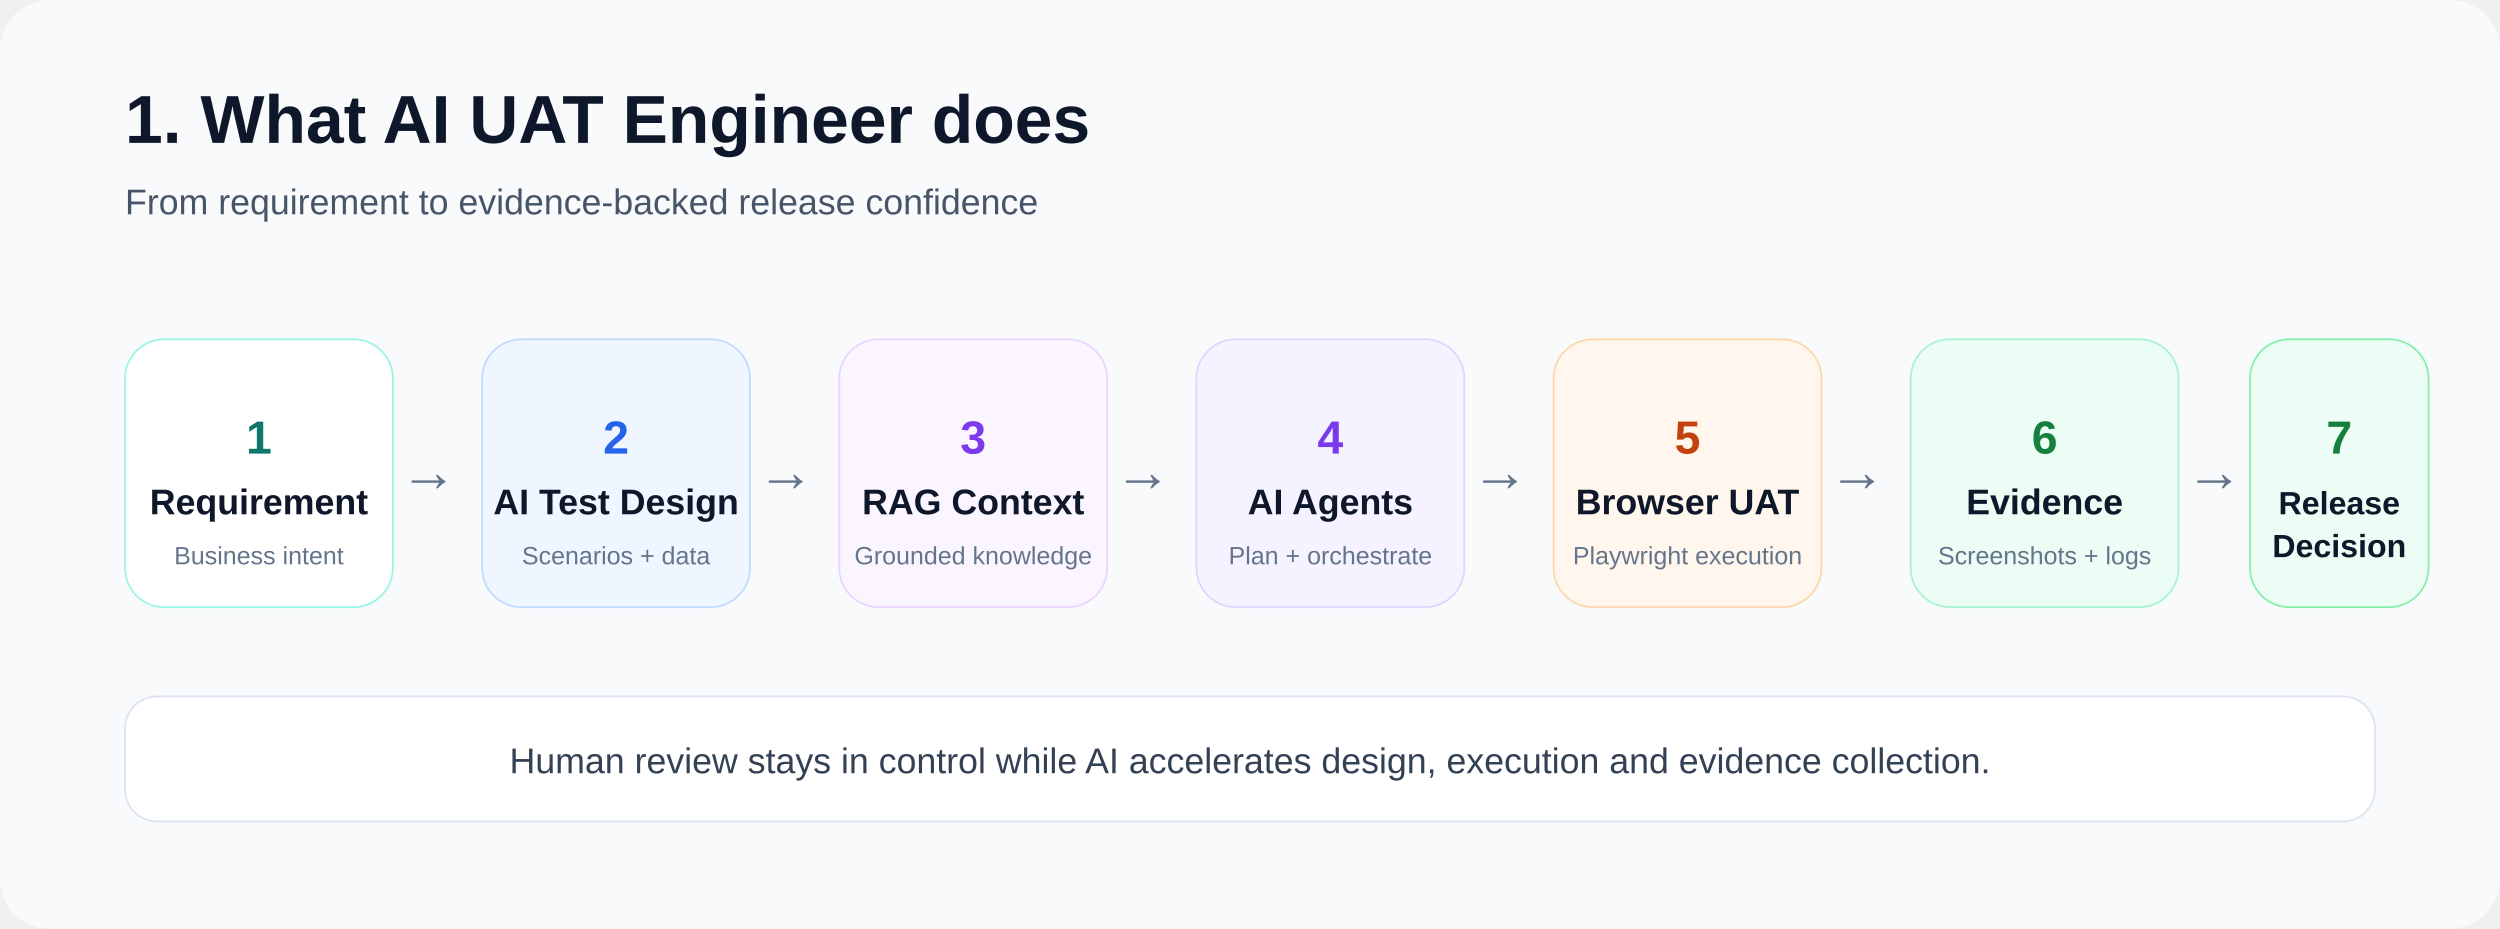
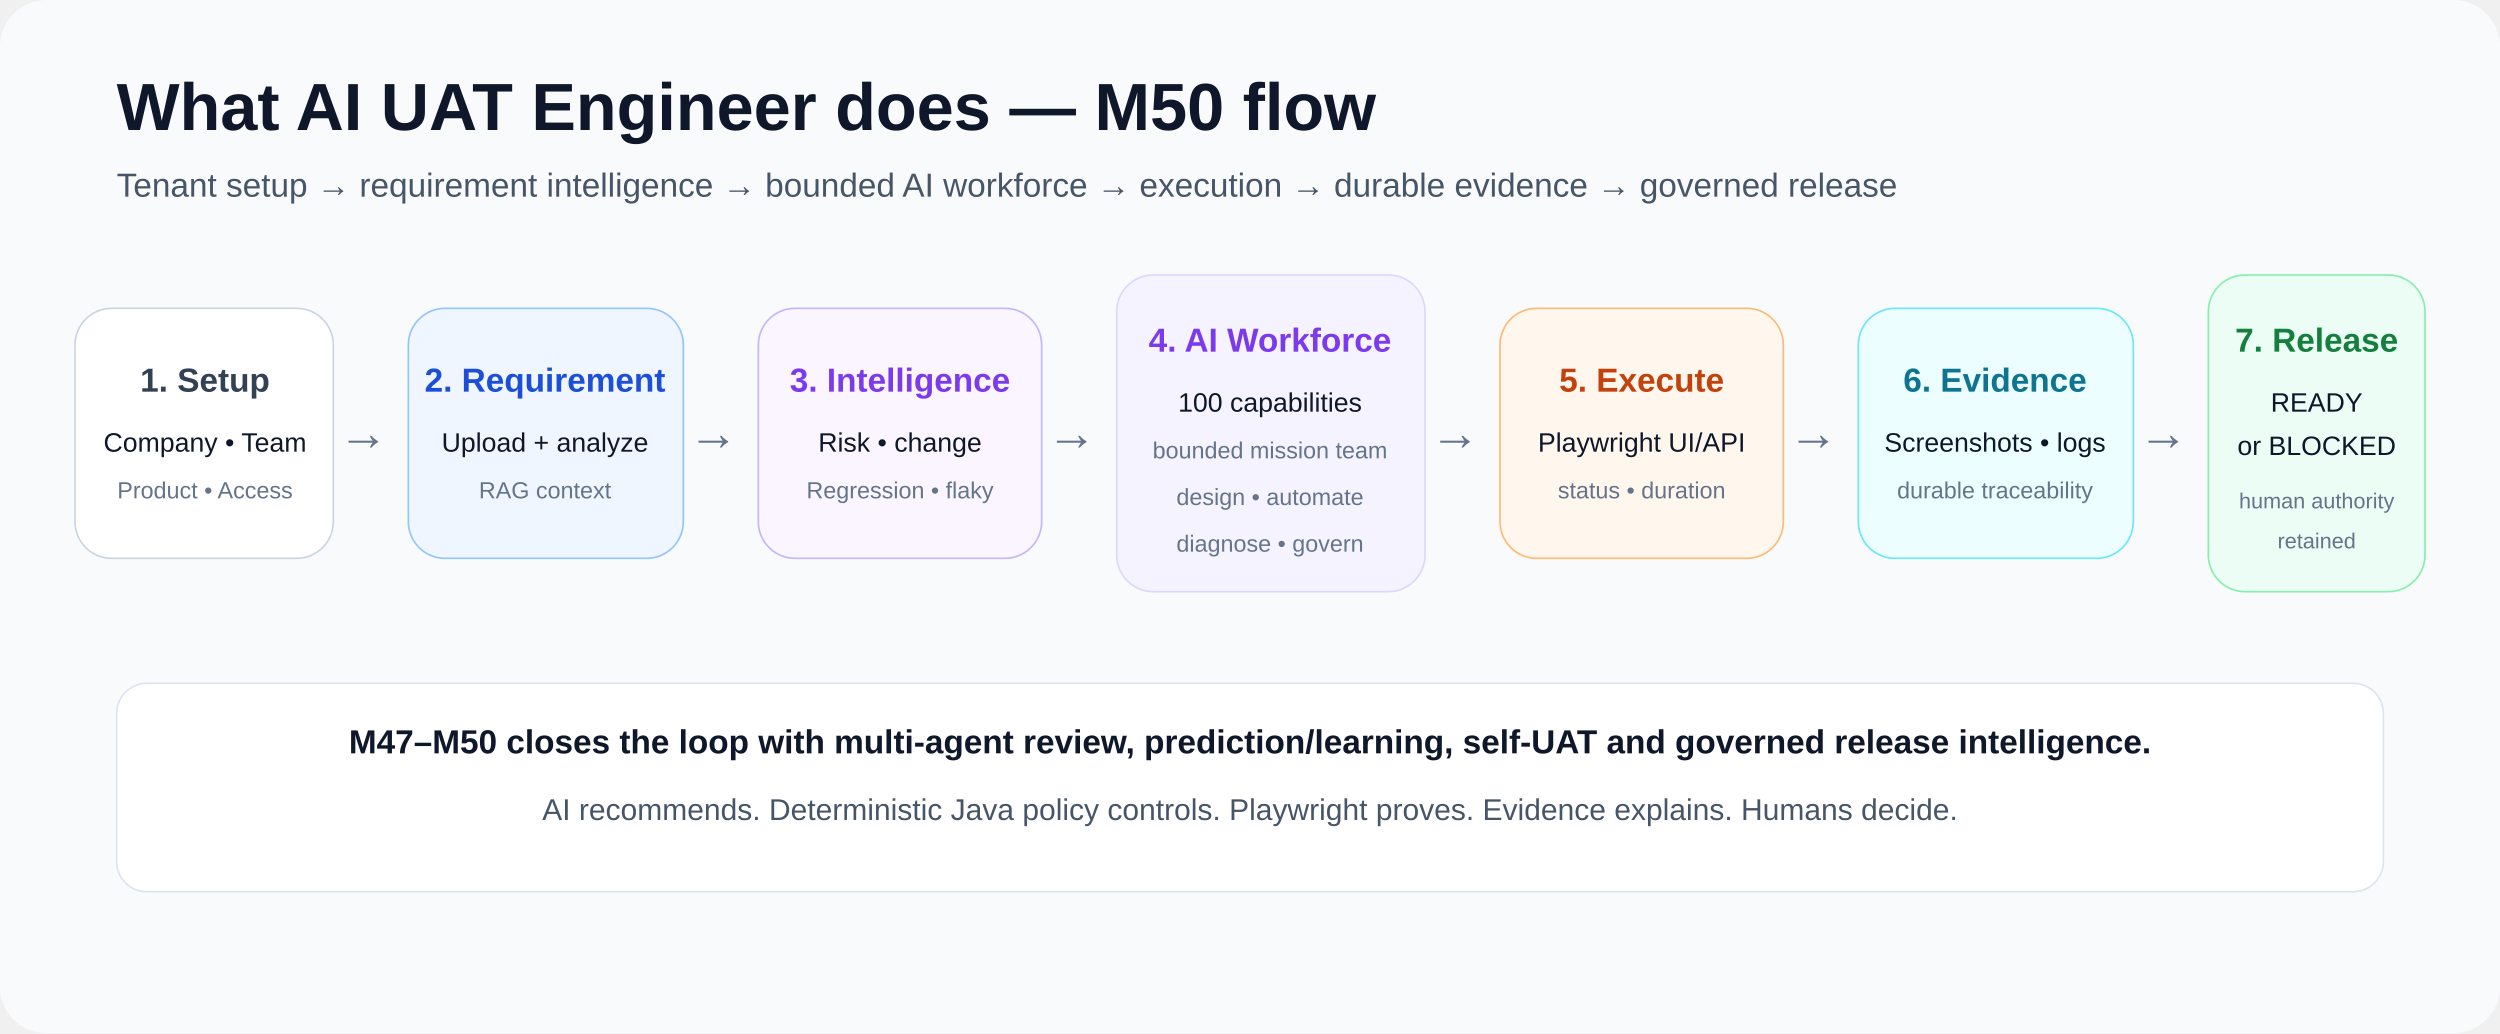
- <svg xmlns="http://www.w3.org/2000/svg" width="1400" height="520" viewBox="0 0 1400 520">
-   <rect width="1400" height="520" rx="28" fill="#f8fafc" />
-   <text x="70" y="80" fill="#0f172a" font-family="Arial,sans-serif" font-size="38" font-weight="700">1. What AI UAT Engineer does</text>
-   <text x="70" y="120" fill="#475569" font-family="Arial,sans-serif" font-size="20">From requirement to evidence-backed release confidence</text>
+ <svg xmlns="http://www.w3.org/2000/svg" width="1500" height="620" viewBox="0 0 1500 620">
+   <rect width="1500" height="620" rx="28" fill="#f8fafc" />
+   <text x="70" y="78" fill="#0f172a" font-family="Arial,sans-serif" font-size="40" font-weight="700">What AI UAT Engineer does — M50 flow</text>
+   <text x="70" y="118" fill="#475569" font-family="Arial,sans-serif" font-size="20">Tenant setup → requirement intelligence → bounded AI workforce → execution → durable evidence → governed release</text>
  <g font-family="Arial,sans-serif" text-anchor="middle">
-     <g transform="translate(70 190)">
-       <rect width="150" height="150" rx="22" fill="#ffffff" stroke="#99f6e4" />
-       <text x="75" y="64" fill="#0f766e" font-size="26" font-weight="700">1</text>
-       <text x="75" y="98" fill="#0f172a" font-size="20" font-weight="700">Requirement</text>
-       <text x="75" y="126" fill="#64748b" font-size="14">Business intent</text>
+     <g transform="translate(45 185)">
+       <rect width="155" height="150" rx="22" fill="#fff" stroke="#cbd5e1" />
+       <text x="78" y="50" fill="#334155" font-size="20" font-weight="700">1. Setup</text>
+       <text x="78" y="86" fill="#0f172a" font-size="16">Company • Team</text>
+       <text x="78" y="114" fill="#64748b" font-size="14">Product • Access</text>
    </g>
-     <text x="240" y="275" fill="#64748b" font-size="32">→</text>
-     <g transform="translate(270 190)">
-       <rect width="150" height="150" rx="22" fill="#eff6ff" stroke="#bfdbfe" />
-       <text x="75" y="64" fill="#2563eb" font-size="26" font-weight="700">2</text>
-       <text x="75" y="98" fill="#0f172a" font-size="20" font-weight="700">AI Test Design</text>
-       <text x="75" y="126" fill="#64748b" font-size="14">Scenarios + data</text>
+     <text x="218" y="270" fill="#64748b" font-size="30">→</text>
+     <g transform="translate(245 185)">
+       <rect width="165" height="150" rx="22" fill="#eff6ff" stroke="#93c5fd" />
+       <text x="82" y="50" fill="#1d4ed8" font-size="20" font-weight="700">2. Requirement</text>
+       <text x="82" y="86" fill="#0f172a" font-size="16">Upload + analyze</text>
+       <text x="82" y="114" fill="#64748b" font-size="14">RAG context</text>
    </g>
-     <text x="440" y="275" fill="#64748b" font-size="32">→</text>
-     <g transform="translate(470 190)">
-       <rect width="150" height="150" rx="22" fill="#faf5ff" stroke="#e9d5ff" />
-       <text x="75" y="64" fill="#7c3aed" font-size="26" font-weight="700">3</text>
-       <text x="75" y="98" fill="#0f172a" font-size="20" font-weight="700">RAG Context</text>
-       <text x="75" y="126" fill="#64748b" font-size="14">Grounded knowledge</text>
+     <text x="428" y="270" fill="#64748b" font-size="30">→</text>
+     <g transform="translate(455 185)">
+       <rect width="170" height="150" rx="22" fill="#faf5ff" stroke="#c4b5fd" />
+       <text x="85" y="50" fill="#7c3aed" font-size="20" font-weight="700">3. Intelligence</text>
+       <text x="85" y="86" fill="#0f172a" font-size="16">Risk • change</text>
+       <text x="85" y="114" fill="#64748b" font-size="14">Regression • flaky</text>
    </g>
-     <text x="640" y="275" fill="#64748b" font-size="32">→</text>
-     <g transform="translate(670 190)">
-       <rect width="150" height="150" rx="22" fill="#f5f3ff" stroke="#ddd6fe" />
-       <text x="75" y="64" fill="#7c3aed" font-size="26" font-weight="700">4</text>
-       <text x="75" y="98" fill="#0f172a" font-size="20" font-weight="700">AI Agents</text>
-       <text x="75" y="126" fill="#64748b" font-size="14">Plan + orchestrate</text>
+     <text x="643" y="270" fill="#64748b" font-size="30">→</text>
+     <g transform="translate(670 165)">
+       <rect width="185" height="190" rx="22" fill="#f5f3ff" stroke="#ddd6fe" />
+       <text x="92" y="46" fill="#7c3aed" font-size="20" font-weight="700">4. AI Workforce</text>
+       <text x="92" y="82" fill="#0f172a" font-size="16">100 capabilities</text>
+       <text x="92" y="110" fill="#64748b" font-size="14">bounded mission team</text>
+       <text x="92" y="138" fill="#64748b" font-size="14">design • automate</text>
+       <text x="92" y="166" fill="#64748b" font-size="14">diagnose • govern</text>
    </g>
-     <text x="840" y="275" fill="#64748b" font-size="32">→</text>
-     <g transform="translate(870 190)">
-       <rect width="150" height="150" rx="22" fill="#fff7ed" stroke="#fed7aa" />
-       <text x="75" y="64" fill="#c2410c" font-size="26" font-weight="700">5</text>
-       <text x="75" y="98" fill="#0f172a" font-size="20" font-weight="700">Browser UAT</text>
-       <text x="75" y="126" fill="#64748b" font-size="14">Playwright execution</text>
+     <text x="873" y="270" fill="#64748b" font-size="30">→</text>
+     <g transform="translate(900 185)">
+       <rect width="170" height="150" rx="22" fill="#fff7ed" stroke="#fdba74" />
+       <text x="85" y="50" fill="#c2410c" font-size="20" font-weight="700">5. Execute</text>
+       <text x="85" y="86" fill="#0f172a" font-size="16">Playwright UI/API</text>
+       <text x="85" y="114" fill="#64748b" font-size="14">status • duration</text>
    </g>
-     <text x="1040" y="275" fill="#64748b" font-size="32">→</text>
-     <g transform="translate(1070 190)">
-       <rect width="150" height="150" rx="22" fill="#ecfdf5" stroke="#a7f3d0" />
-       <text x="75" y="64" fill="#15803d" font-size="26" font-weight="700">6</text>
-       <text x="75" y="98" fill="#0f172a" font-size="20" font-weight="700">Evidence</text>
-       <text x="75" y="126" fill="#64748b" font-size="14">Screenshots + logs</text>
+     <text x="1088" y="270" fill="#64748b" font-size="30">→</text>
+     <g transform="translate(1115 185)">
+       <rect width="165" height="150" rx="22" fill="#ecfeff" stroke="#67e8f9" />
+       <text x="82" y="50" fill="#0e7490" font-size="20" font-weight="700">6. Evidence</text>
+       <text x="82" y="86" fill="#0f172a" font-size="16">Screenshots • logs</text>
+       <text x="82" y="114" fill="#64748b" font-size="14">durable traceability</text>
    </g>
-     <text x="1240" y="275" fill="#64748b" font-size="32">→</text>
-     <g transform="translate(1260 190)">
-       <rect width="100" height="150" rx="22" fill="#ecfdf5" stroke="#86efac" />
-       <text x="50" y="64" fill="#15803d" font-size="26" font-weight="700">7</text>
-       <text x="50" y="98" fill="#0f172a" font-size="18" font-weight="700">Release</text>
-       <text x="50" y="122" fill="#0f172a" font-size="18" font-weight="700">Decision</text>
+     <text x="1298" y="270" fill="#64748b" font-size="30">→</text>
+     <g transform="translate(1325 165)">
+       <rect width="130" height="190" rx="22" fill="#ecfdf5" stroke="#86efac" />
+       <text x="65" y="46" fill="#15803d" font-size="20" font-weight="700">7. Release</text>
+       <text x="65" y="82" fill="#0f172a" font-size="16">READY</text>
+       <text x="65" y="108" fill="#0f172a" font-size="16">or BLOCKED</text>
+       <text x="65" y="140" fill="#64748b" font-size="13">human authority</text>
+       <text x="65" y="164" fill="#64748b" font-size="13">retained</text>
    </g>
  </g>
-   <rect x="70" y="390" width="1260" height="70" rx="18" fill="#ffffff" stroke="#dbe4ef" />
-   <text x="700" y="433" text-anchor="middle" fill="#334155" font-family="Arial,sans-serif" font-size="20">Human review stays in control while AI accelerates design, execution and evidence collection.</text>
+   <rect x="70" y="410" width="1360" height="125" rx="18" fill="#fff" stroke="#dbe4ef" />
+   <text x="750" y="452" text-anchor="middle" fill="#0f172a" font-family="Arial,sans-serif" font-size="20" font-weight="700">M47–M50 closes the loop with multi-agent review, prediction/learning, self-UAT and governed release intelligence.</text>
+   <text x="750" y="492" text-anchor="middle" fill="#475569" font-family="Arial,sans-serif" font-size="18">AI recommends. Deterministic Java policy controls. Playwright proves. Evidence explains. Humans decide.</text>
</svg>
